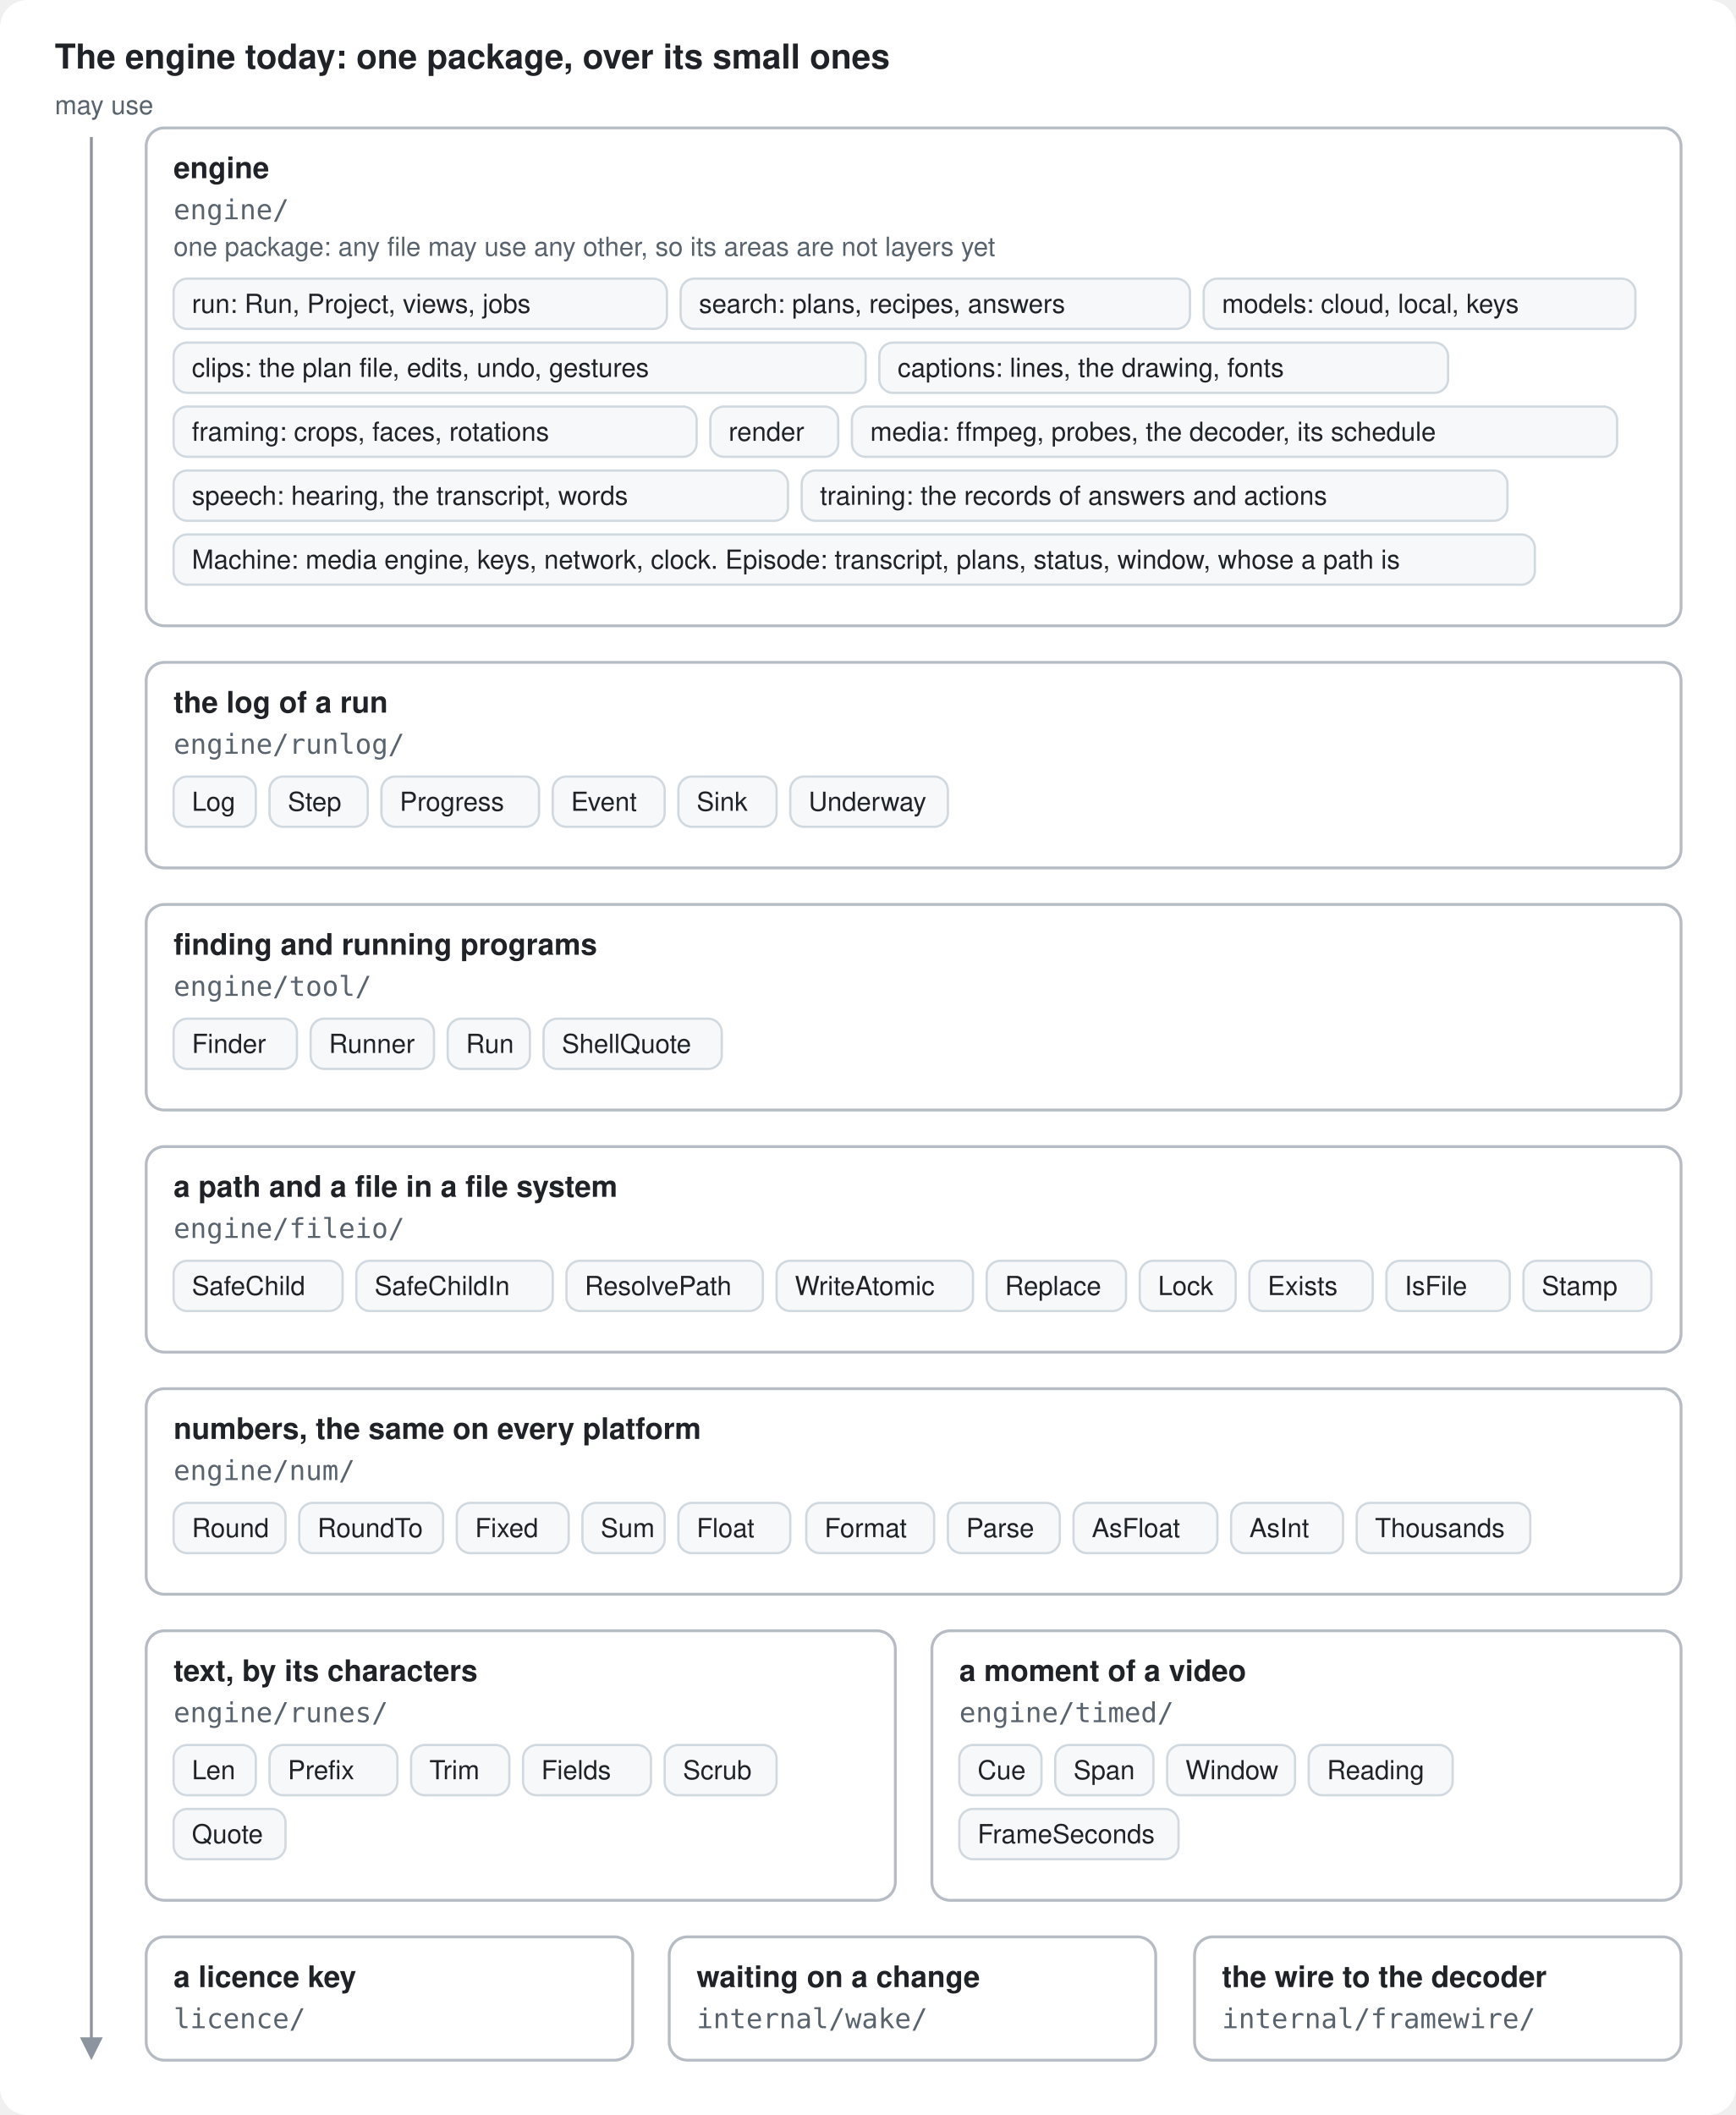
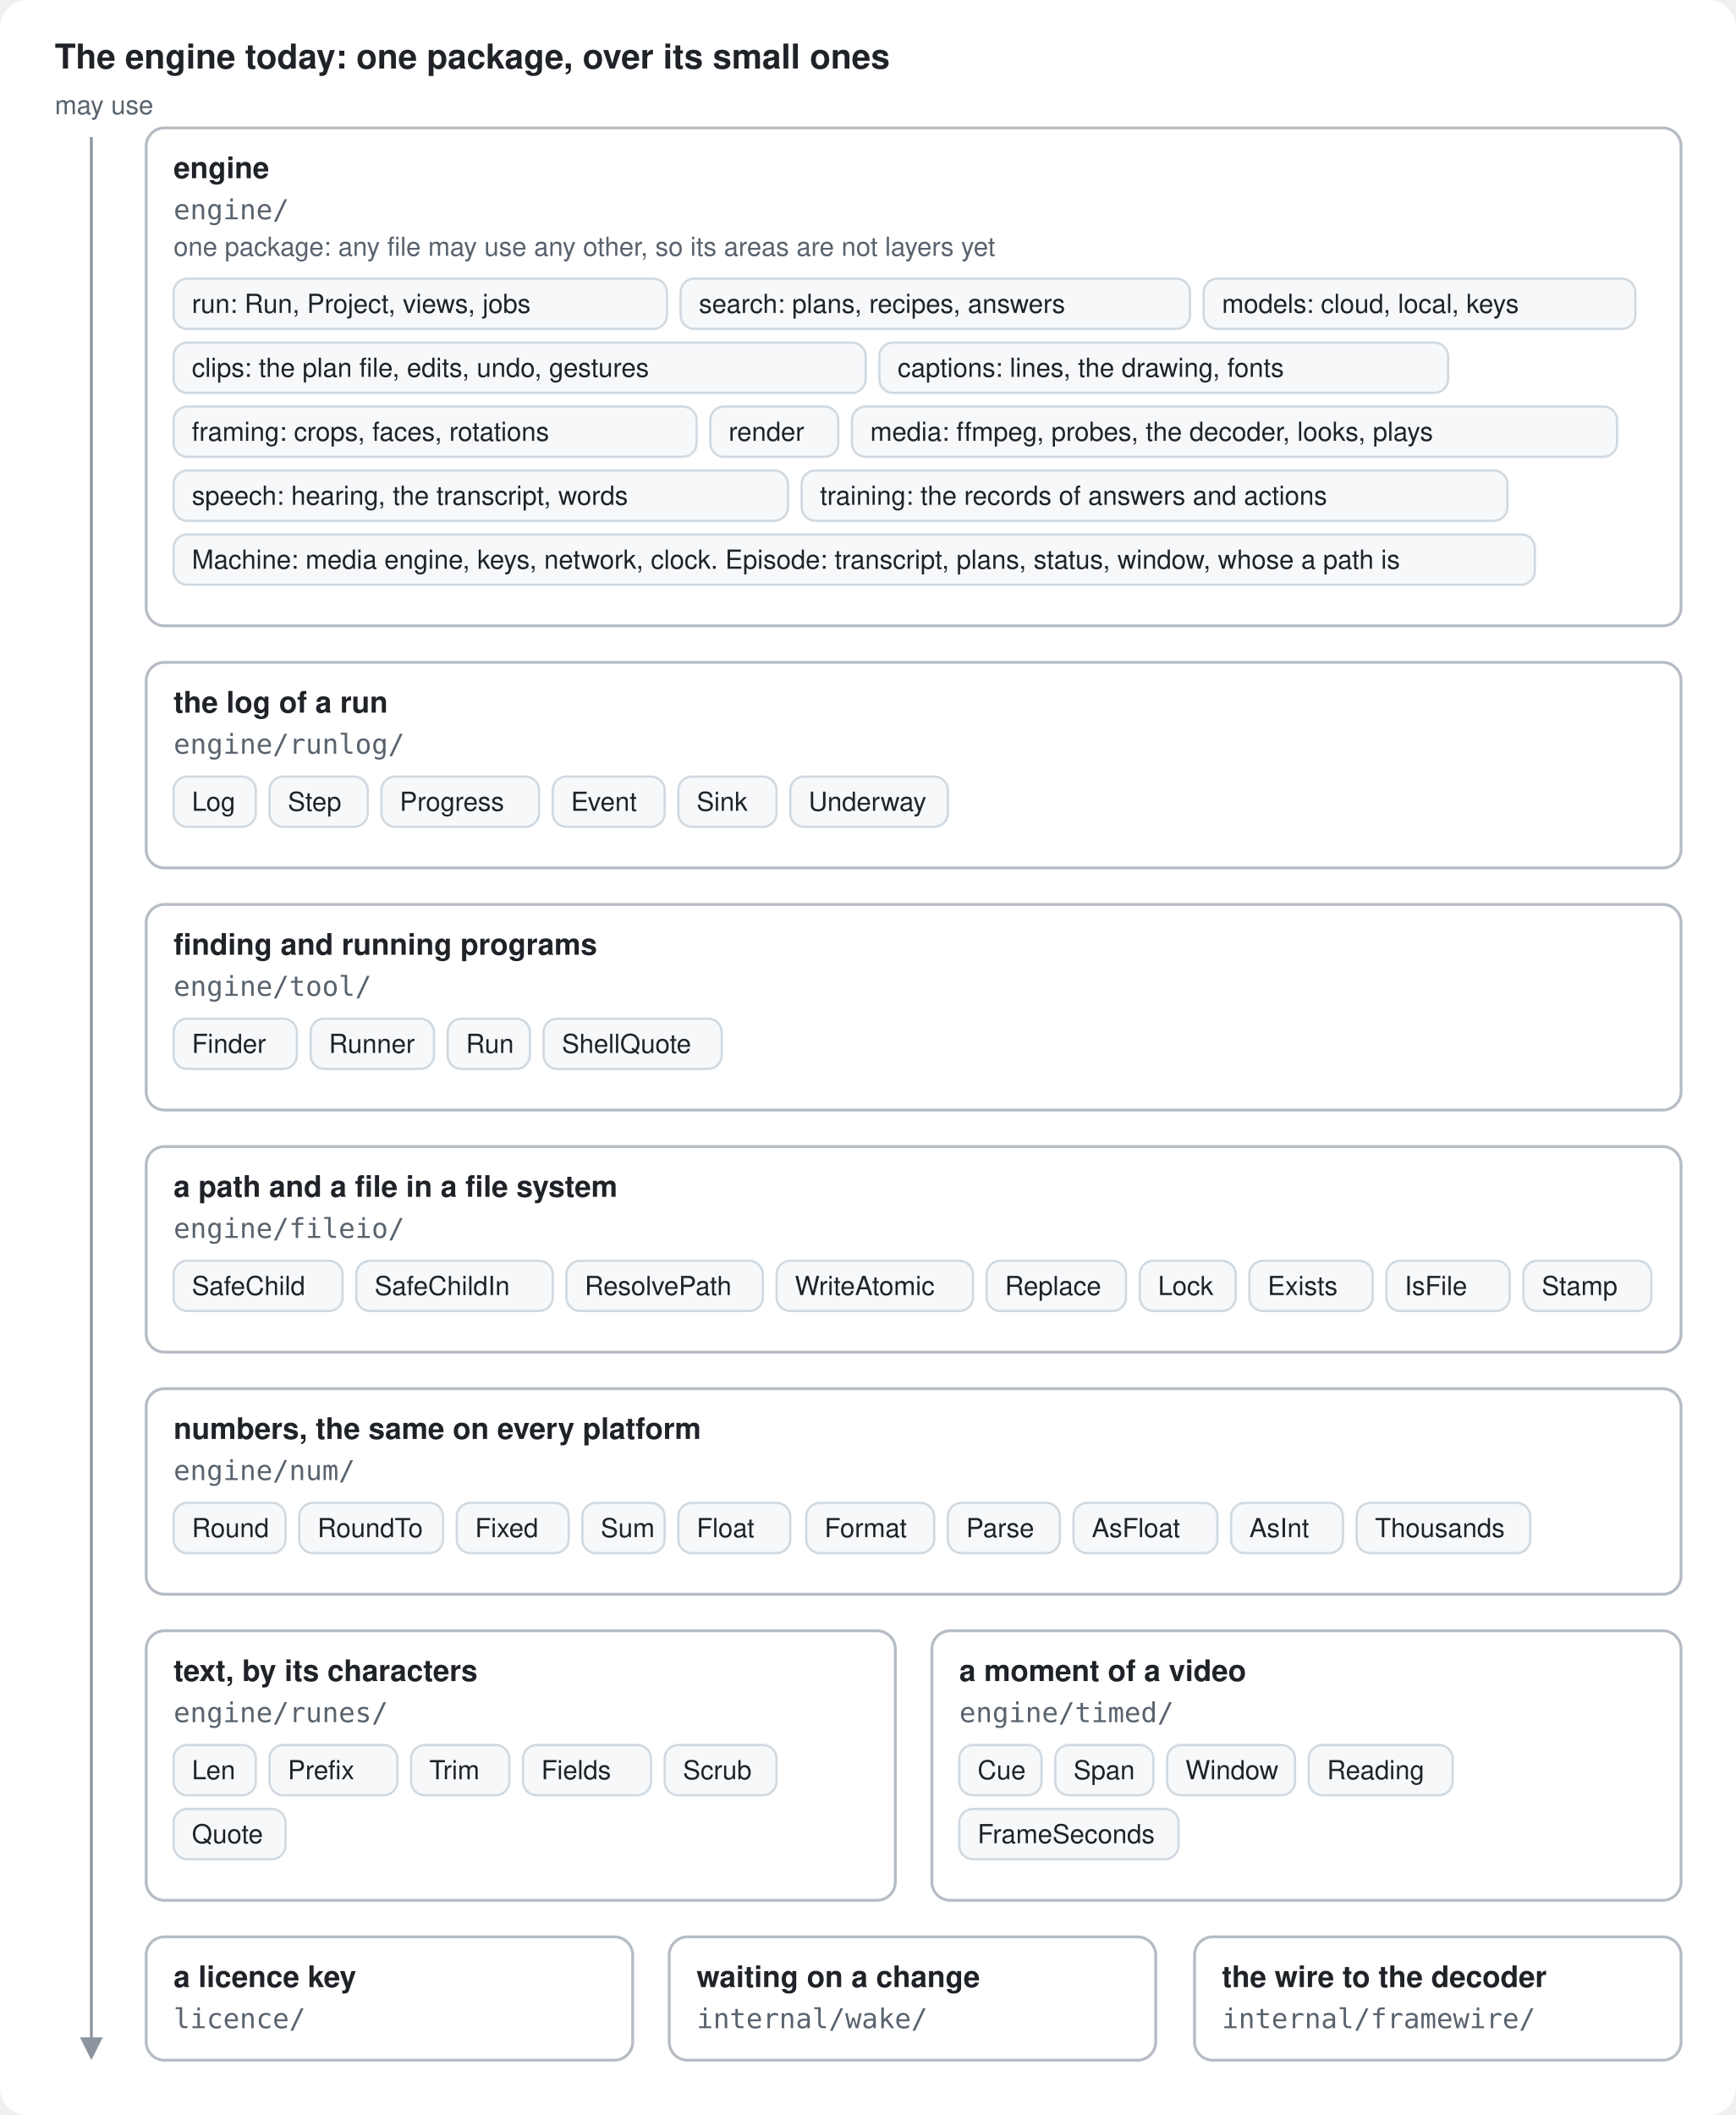
<svg xmlns="http://www.w3.org/2000/svg" viewBox="0 0 760 926" width="760" height="926" role="img" aria-label="The engine today: one package, over its small ones">
  <style>
.t{font:600 15px -apple-system,BlinkMacSystemFont,"Segoe UI",Helvetica,Arial,sans-serif;fill:#1f2328}
.n{font:600 13px -apple-system,BlinkMacSystemFont,"Segoe UI",Helvetica,Arial,sans-serif;fill:#1f2328}
.p{font:12px ui-monospace,SFMono-Regular,Menlo,Consolas,monospace;fill:#59636e}
.q{font:11.5px -apple-system,BlinkMacSystemFont,"Segoe UI",Helvetica,Arial,sans-serif;fill:#59636e}
.c{font:11.5px -apple-system,BlinkMacSystemFont,"Segoe UI",Helvetica,Arial,sans-serif;fill:#1f2328}
.bg{fill:#ffffff}
.box{fill:none;stroke:#b6bcc4;stroke-width:1.25}
.dash{fill:none;stroke:#b6bcc4;stroke-width:1.25;stroke-dasharray:4 4}
.tint{fill:#f1f3f5;stroke:#b6bcc4;stroke-width:1.25}
.chip{fill:#f6f8fa;stroke:#d1d9e0;stroke-width:1}
.ax{stroke:#8c959f;stroke-width:1.25;fill:none}
.ah{fill:#8c959f}
@media (prefers-color-scheme:dark){
.bg{fill:#0d1117}
.t,.n,.c{fill:#f0f6fc}.p,.q{fill:#9198a1}
.box,.dash{stroke:#5d6570}.tint{fill:#1c2128;stroke:#5d6570}
.chip{fill:#212830;stroke:#3d444d}.ax{stroke:#7d8590}.ah{fill:#7d8590}}
</style>
  <rect class="bg" width="760" height="926" rx="12" />
  <text class="t" x="24" y="30">The engine today: one package, over its small ones</text>
  <text class="q" x="24" y="50">may use</text>
  <path class="ax" d="M40 60V896" />
  <path class="ah" d="M35 892L40 902L45 892z" />
  <rect class="box" x="64" y="56" width="672" height="218" rx="8" />
  <text class="n" x="76" y="78">engine</text>
  <text class="p" x="76" y="96">engine/</text>
  <text class="q" x="76" y="112">one package: any file may use any other, so its areas are not layers yet</text>
  <rect class="chip" x="76" y="122" width="216" height="22" rx="6" />
  <text class="c" x="84" y="137">run: Run, Project, views, jobs</text>
  <rect class="chip" x="298" y="122" width="223" height="22" rx="6" />
  <text class="c" x="306" y="137">search: plans, recipes, answers</text>
  <rect class="chip" x="527" y="122" width="189" height="22" rx="6" />
  <text class="c" x="535" y="137">models: cloud, local, keys</text>
  <rect class="chip" x="76" y="150" width="303" height="22" rx="6" />
  <text class="c" x="84" y="165">clips: the plan file, edits, undo, gestures</text>
  <rect class="chip" x="385" y="150" width="249" height="22" rx="6" />
  <text class="c" x="393" y="165">captions: lines, the drawing, fonts</text>
  <rect class="chip" x="76" y="178" width="229" height="22" rx="6" />
  <text class="c" x="84" y="193">framing: crops, faces, rotations</text>
  <rect class="chip" x="311" y="178" width="56" height="22" rx="6" />
  <text class="c" x="319" y="193">render</text>
  <rect class="chip" x="373" y="178" width="335" height="22" rx="6" />
-   <text class="c" x="381" y="193">media: ffmpeg, probes, the decoder, its schedule</text>
+   <text class="c" x="381" y="193">media: ffmpeg, probes, the decoder, looks, plays</text>
  <rect class="chip" x="76" y="206" width="269" height="22" rx="6" />
  <text class="c" x="84" y="221">speech: hearing, the transcript, words</text>
  <rect class="chip" x="351" y="206" width="309" height="22" rx="6" />
  <text class="c" x="359" y="221">training: the records of answers and actions</text>
  <rect class="chip" x="76" y="234" width="596" height="22" rx="6" />
  <text class="c" x="84" y="249">Machine: media engine, keys, network, clock. Episode: transcript, plans, status, window, whose a path is</text>
  <rect class="box" x="64" y="290" width="672" height="90" rx="8" />
  <text class="n" x="76" y="312">the log of a run</text>
  <text class="p" x="76" y="330">engine/runlog/</text>
  <rect class="chip" x="76" y="340" width="36" height="22" rx="6" />
  <text class="c" x="84" y="355">Log</text>
  <rect class="chip" x="118" y="340" width="43" height="22" rx="6" />
  <text class="c" x="126" y="355">Step</text>
  <rect class="chip" x="167" y="340" width="69" height="22" rx="6" />
  <text class="c" x="175" y="355">Progress</text>
  <rect class="chip" x="242" y="340" width="49" height="22" rx="6" />
  <text class="c" x="250" y="355">Event</text>
  <rect class="chip" x="297" y="340" width="43" height="22" rx="6" />
  <text class="c" x="305" y="355">Sink</text>
  <rect class="chip" x="346" y="340" width="69" height="22" rx="6" />
  <text class="c" x="354" y="355">Underway</text>
  <rect class="box" x="64" y="396" width="672" height="90" rx="8" />
  <text class="n" x="76" y="418">finding and running programs</text>
  <text class="p" x="76" y="436">engine/tool/</text>
  <rect class="chip" x="76" y="446" width="54" height="22" rx="6" />
  <text class="c" x="84" y="461">Finder</text>
  <rect class="chip" x="136" y="446" width="54" height="22" rx="6" />
  <text class="c" x="144" y="461">Runner</text>
  <rect class="chip" x="196" y="446" width="36" height="22" rx="6" />
  <text class="c" x="204" y="461">Run</text>
  <rect class="chip" x="238" y="446" width="78" height="22" rx="6" />
  <text class="c" x="246" y="461">ShellQuote</text>
  <rect class="box" x="64" y="502" width="672" height="90" rx="8" />
  <text class="n" x="76" y="524">a path and a file in a file system</text>
  <text class="p" x="76" y="542">engine/fileio/</text>
  <rect class="chip" x="76" y="552" width="74" height="22" rx="6" />
  <text class="c" x="84" y="567">SafeChild</text>
  <rect class="chip" x="156" y="552" width="86" height="22" rx="6" />
  <text class="c" x="164" y="567">SafeChildIn</text>
  <rect class="chip" x="248" y="552" width="86" height="22" rx="6" />
  <text class="c" x="256" y="567">ResolvePath</text>
  <rect class="chip" x="340" y="552" width="86" height="22" rx="6" />
  <text class="c" x="348" y="567">WriteAtomic</text>
  <rect class="chip" x="432" y="552" width="61" height="22" rx="6" />
  <text class="c" x="440" y="567">Replace</text>
  <rect class="chip" x="499" y="552" width="42" height="22" rx="6" />
  <text class="c" x="507" y="567">Lock</text>
  <rect class="chip" x="547" y="552" width="54" height="22" rx="6" />
  <text class="c" x="555" y="567">Exists</text>
  <rect class="chip" x="607" y="552" width="54" height="22" rx="6" />
  <text class="c" x="615" y="567">IsFile</text>
  <rect class="chip" x="667" y="552" width="56" height="22" rx="6" />
  <text class="c" x="675" y="567">Stamp</text>
  <rect class="box" x="64" y="608" width="672" height="90" rx="8" />
  <text class="n" x="76" y="630">numbers, the same on every platform</text>
  <text class="p" x="76" y="648">engine/num/</text>
  <rect class="chip" x="76" y="658" width="49" height="22" rx="6" />
  <text class="c" x="84" y="673">Round</text>
  <rect class="chip" x="131" y="658" width="63" height="22" rx="6" />
  <text class="c" x="139" y="673">RoundTo</text>
  <rect class="chip" x="200" y="658" width="49" height="22" rx="6" />
  <text class="c" x="208" y="673">Fixed</text>
  <rect class="chip" x="255" y="658" width="36" height="22" rx="6" />
  <text class="c" x="263" y="673">Sum</text>
  <rect class="chip" x="297" y="658" width="49" height="22" rx="6" />
  <text class="c" x="305" y="673">Float</text>
  <rect class="chip" x="353" y="658" width="56" height="22" rx="6" />
  <text class="c" x="361" y="673">Format</text>
  <rect class="chip" x="415" y="658" width="49" height="22" rx="6" />
  <text class="c" x="423" y="673">Parse</text>
  <rect class="chip" x="470" y="658" width="63" height="22" rx="6" />
  <text class="c" x="478" y="673">AsFloat</text>
  <rect class="chip" x="539" y="658" width="49" height="22" rx="6" />
  <text class="c" x="547" y="673">AsInt</text>
  <rect class="chip" x="594" y="658" width="76" height="22" rx="6" />
  <text class="c" x="602" y="673">Thousands</text>
  <rect class="box" x="64" y="714" width="328" height="118" rx="8" />
  <text class="n" x="76" y="736">text, by its characters</text>
  <text class="p" x="76" y="754">engine/runes/</text>
  <rect class="chip" x="76" y="764" width="36" height="22" rx="6" />
  <text class="c" x="84" y="779">Len</text>
  <rect class="chip" x="118" y="764" width="56" height="22" rx="6" />
  <text class="c" x="126" y="779">Prefix</text>
  <rect class="chip" x="180" y="764" width="43" height="22" rx="6" />
  <text class="c" x="188" y="779">Trim</text>
  <rect class="chip" x="229" y="764" width="56" height="22" rx="6" />
  <text class="c" x="237" y="779">Fields</text>
  <rect class="chip" x="291" y="764" width="49" height="22" rx="6" />
  <text class="c" x="299" y="779">Scrub</text>
  <rect class="chip" x="76" y="792" width="49" height="22" rx="6" />
  <text class="c" x="84" y="807">Quote</text>
  <rect class="box" x="408" y="714" width="328" height="118" rx="8" />
  <text class="n" x="420" y="736">a moment of a video</text>
  <text class="p" x="420" y="754">engine/timed/</text>
  <rect class="chip" x="420" y="764" width="36" height="22" rx="6" />
  <text class="c" x="428" y="779">Cue</text>
  <rect class="chip" x="462" y="764" width="43" height="22" rx="6" />
  <text class="c" x="470" y="779">Span</text>
  <rect class="chip" x="511" y="764" width="56" height="22" rx="6" />
  <text class="c" x="519" y="779">Window</text>
  <rect class="chip" x="573" y="764" width="63" height="22" rx="6" />
  <text class="c" x="581" y="779">Reading</text>
  <rect class="chip" x="420" y="792" width="96" height="22" rx="6" />
  <text class="c" x="428" y="807">FrameSeconds</text>
  <rect class="box" x="64" y="848" width="213" height="54" rx="8" />
  <text class="n" x="76" y="870">a licence key</text>
  <text class="p" x="76" y="888">licence/</text>
  <rect class="box" x="293" y="848" width="213" height="54" rx="8" />
  <text class="n" x="305" y="870">waiting on a change</text>
  <text class="p" x="305" y="888">internal/wake/</text>
  <rect class="box" x="523" y="848" width="213" height="54" rx="8" />
  <text class="n" x="535" y="870">the wire to the decoder</text>
  <text class="p" x="535" y="888">internal/framewire/</text>
</svg>
